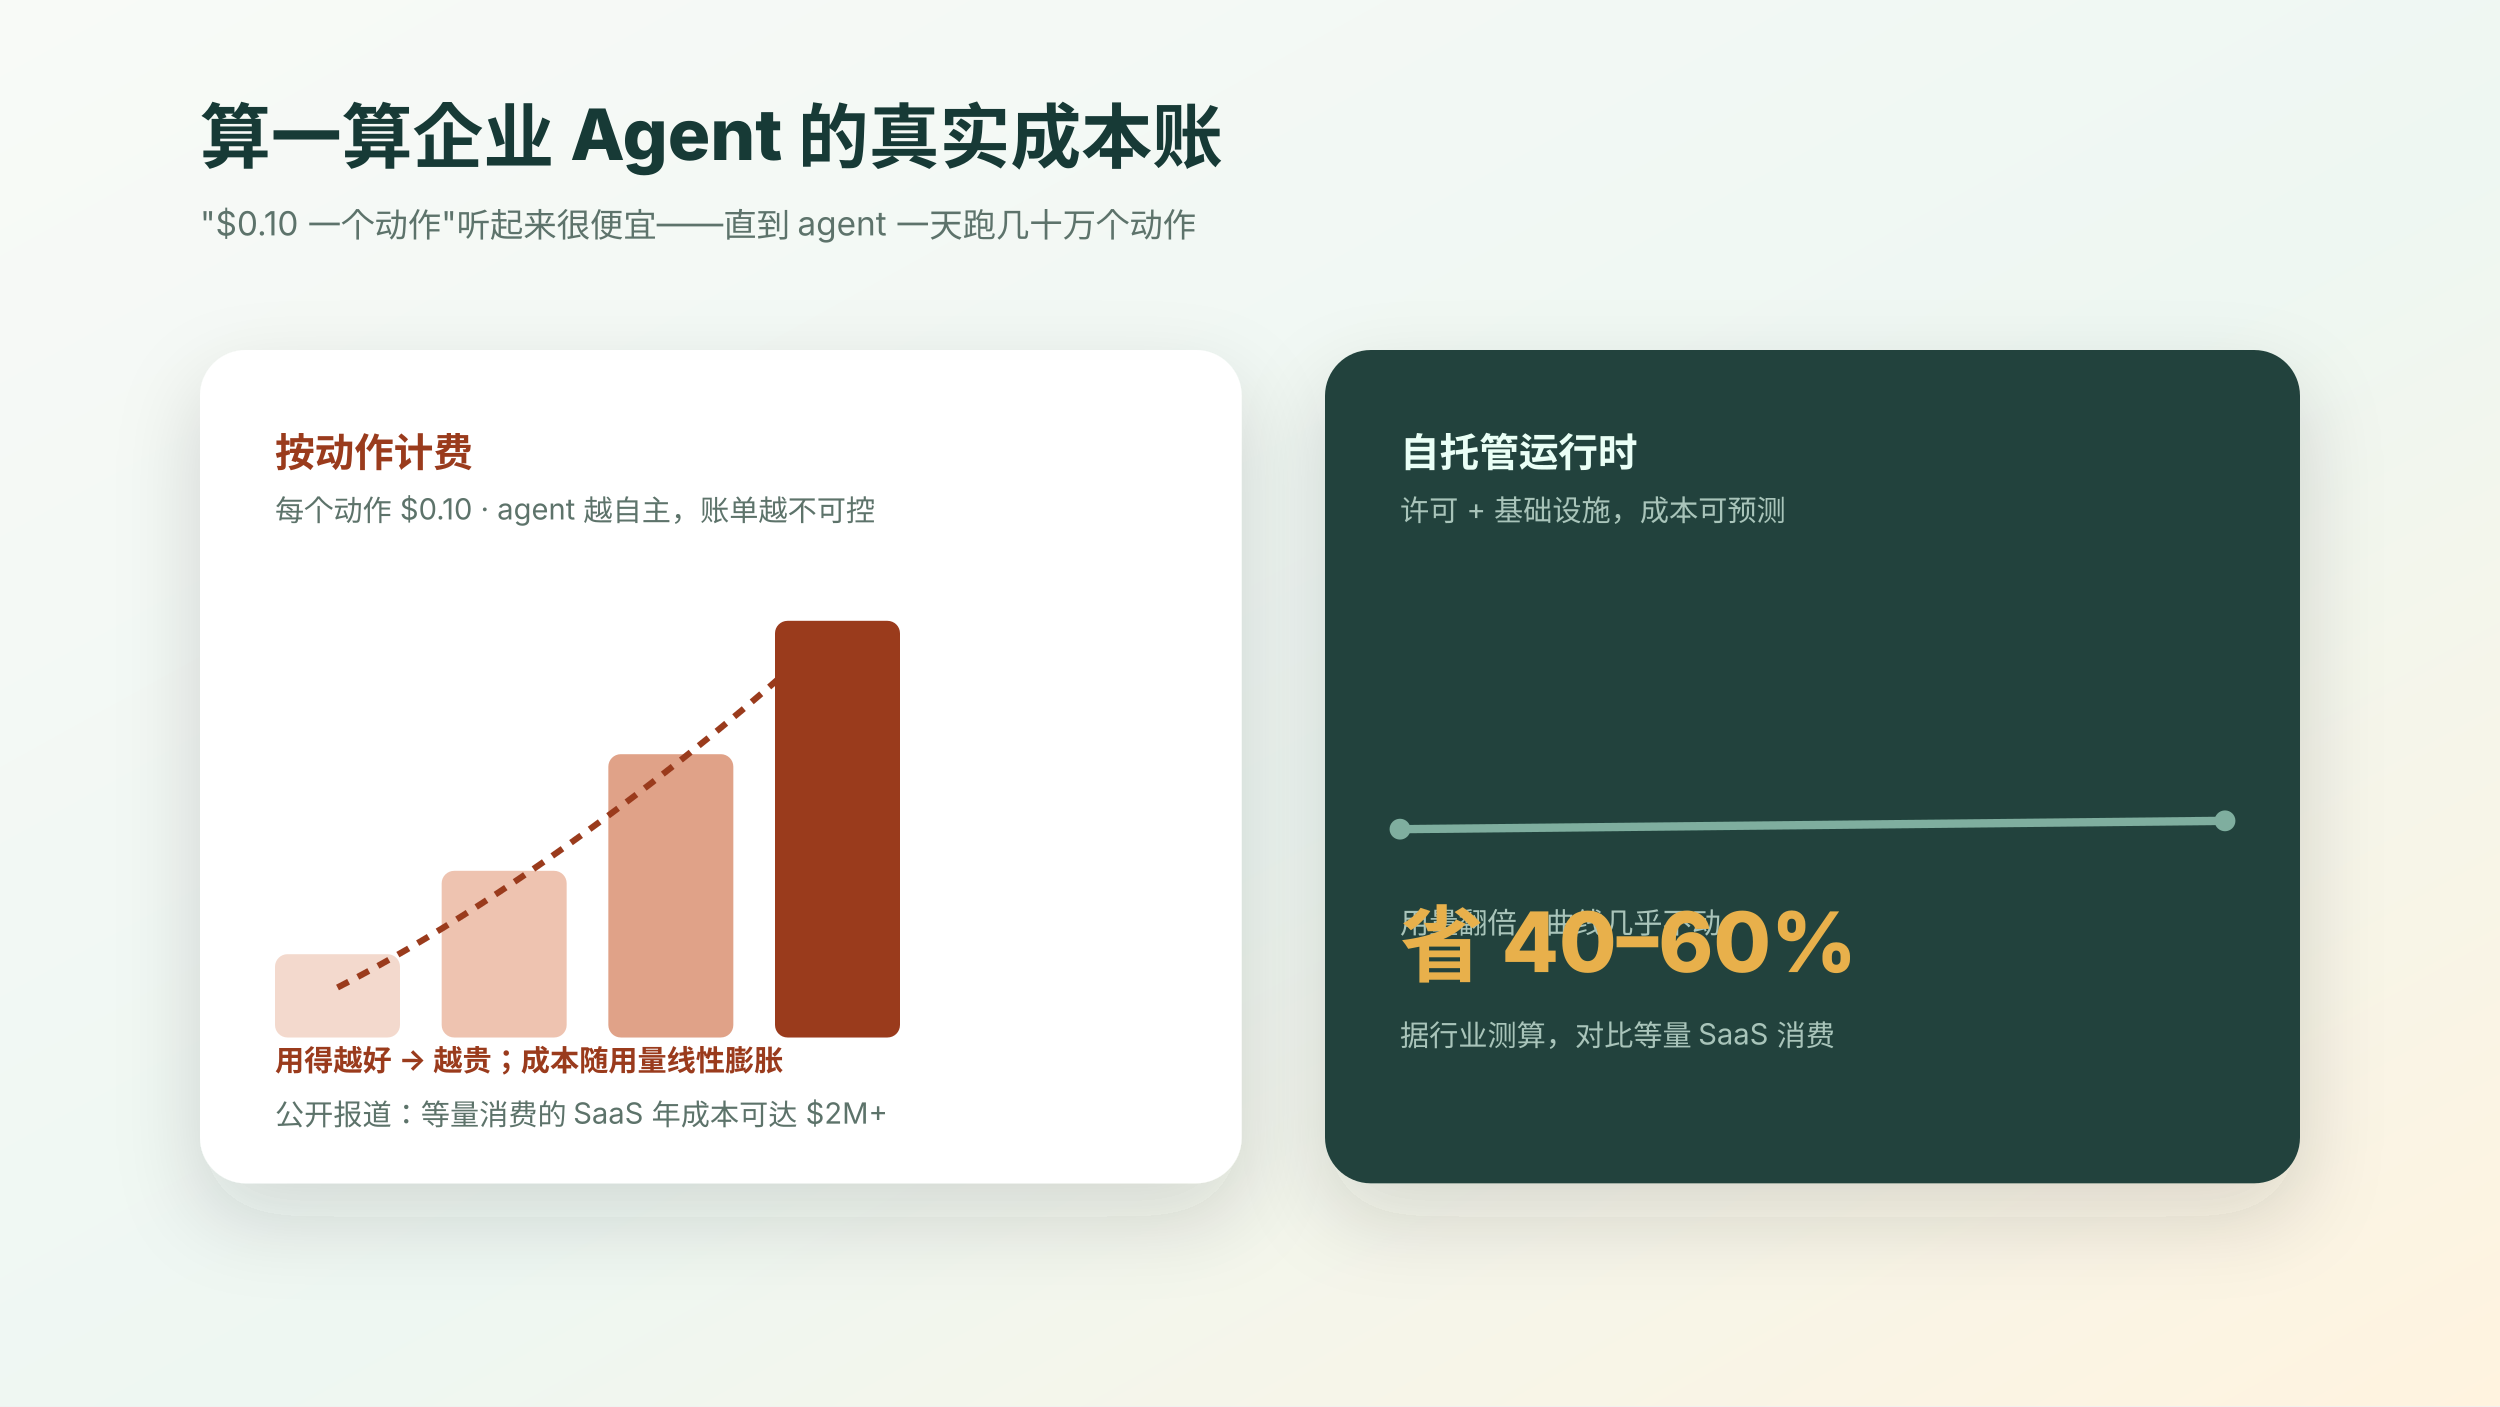
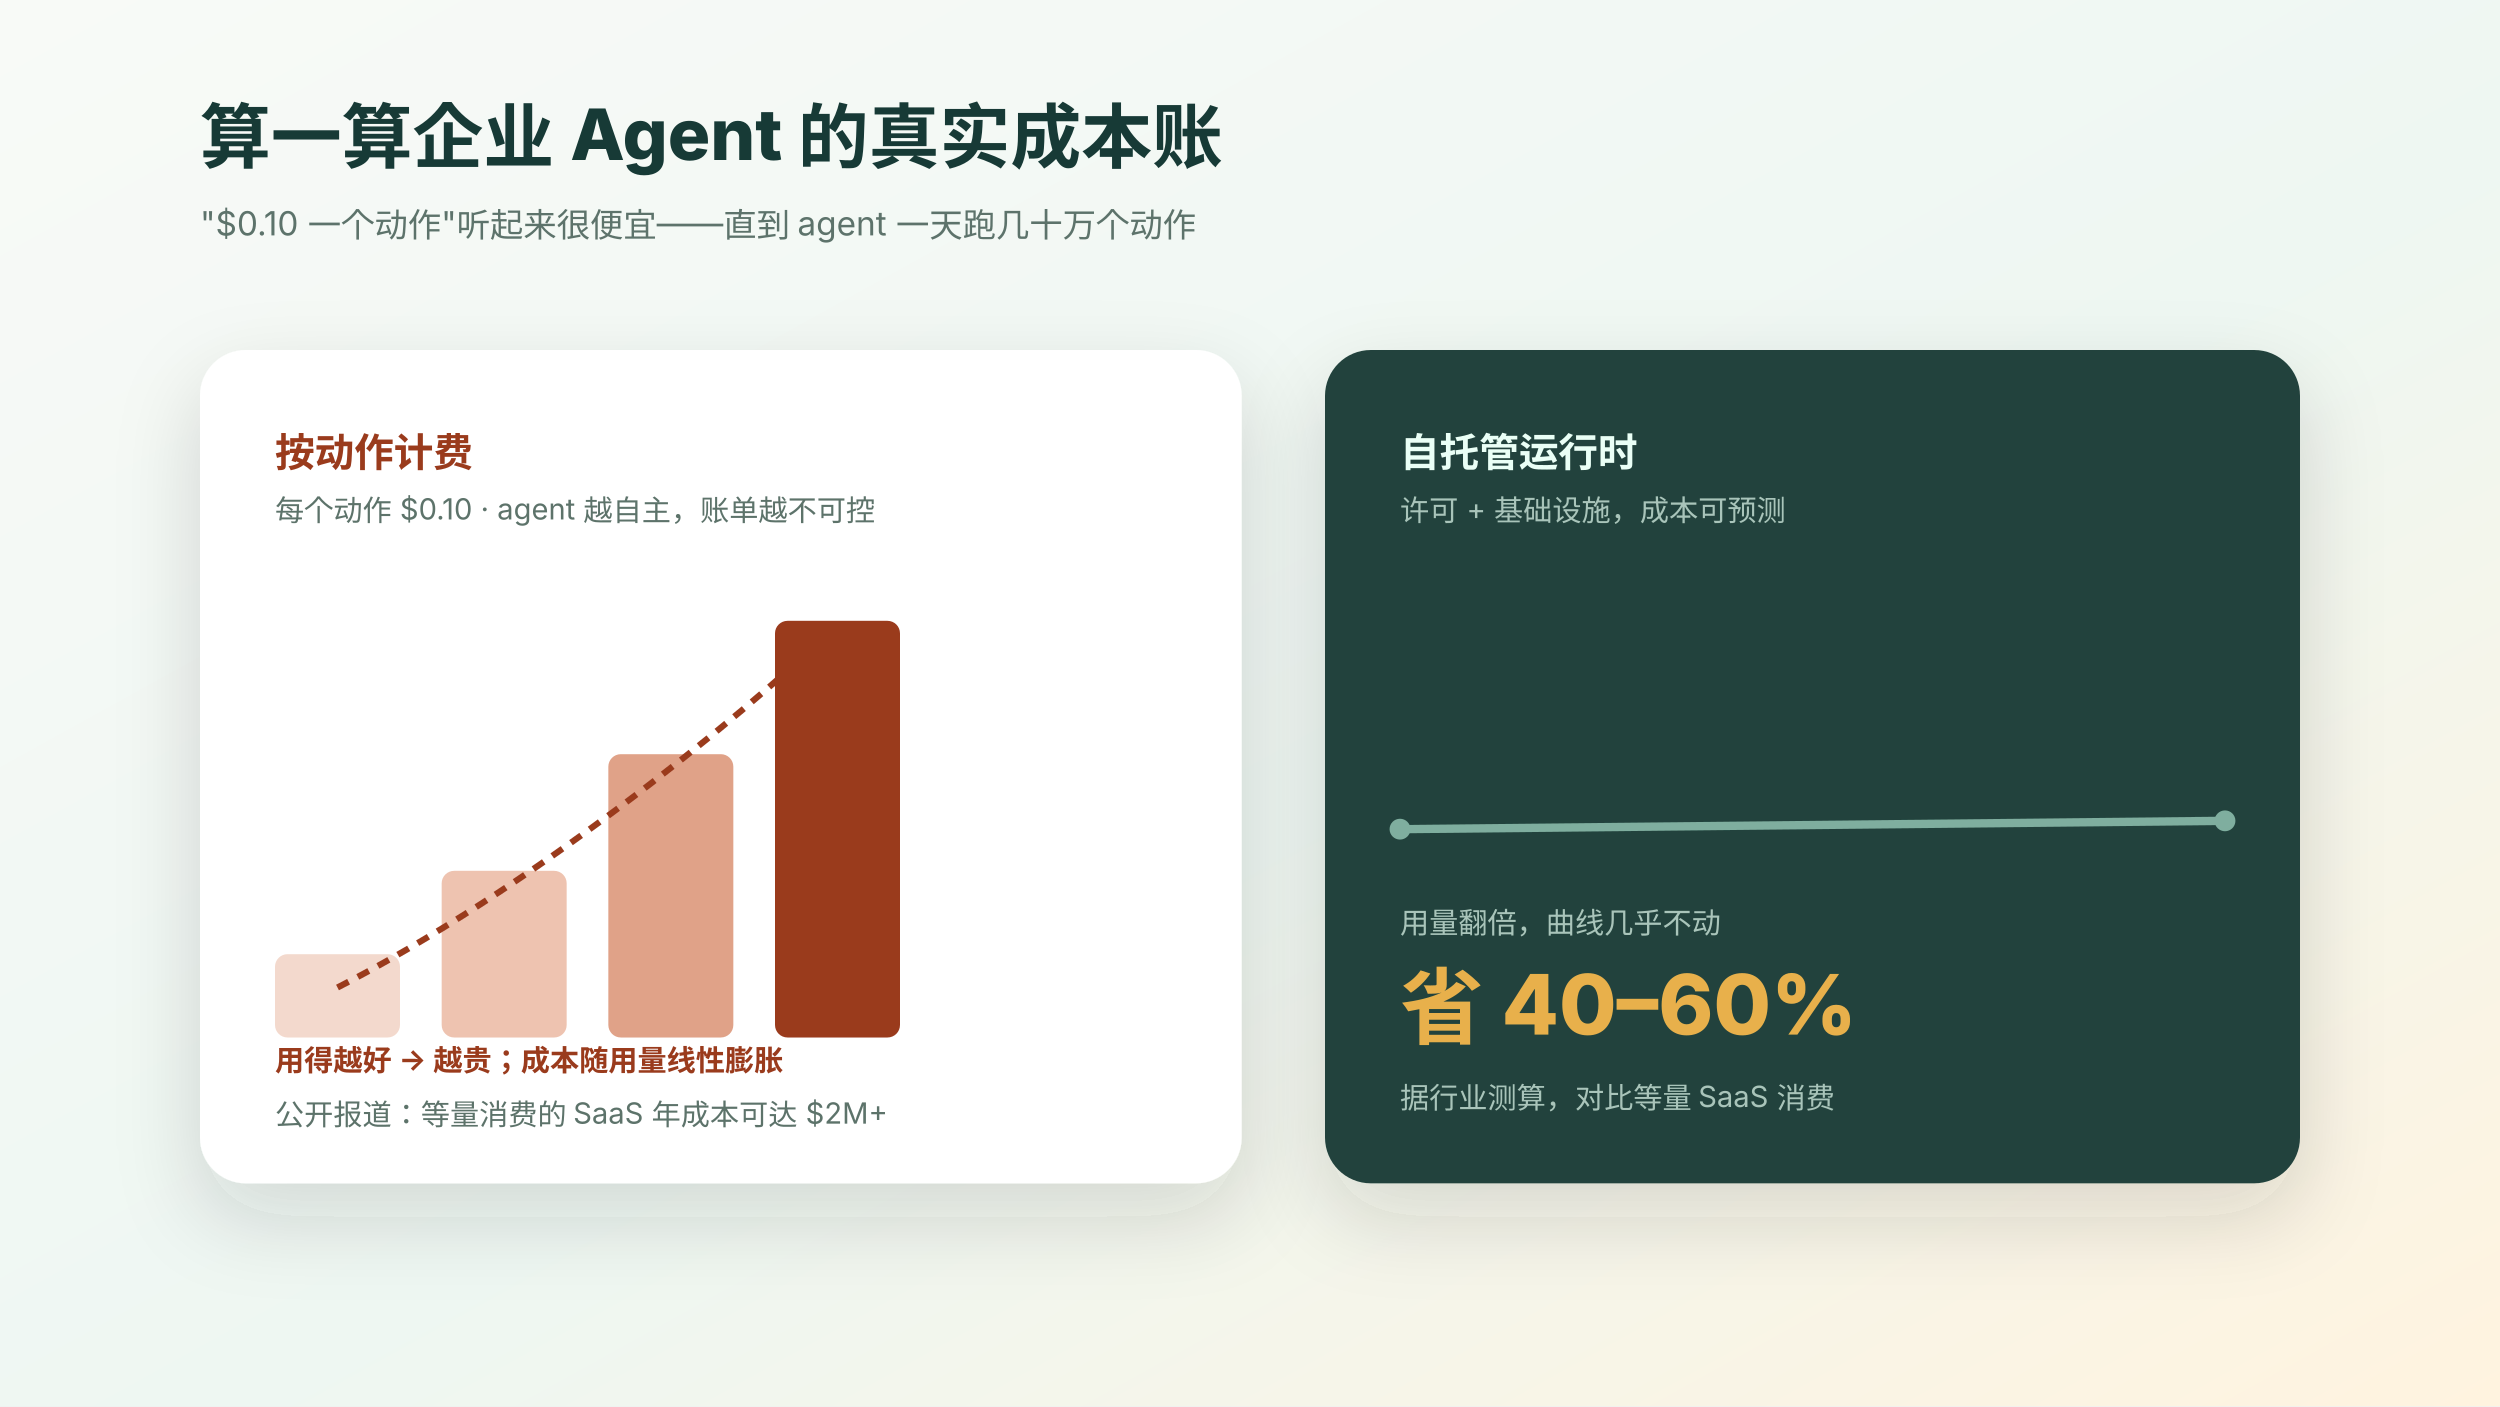
<svg xmlns="http://www.w3.org/2000/svg" viewBox="0 0 1200 675" role="img" aria-label="按动作计费的不可预测账单与自托管运行时的可预测成本对比">
  <defs>
    <linearGradient id="bg" x1="0" x2="1" y1="0" y2="1">
      <stop stop-color="#f8faf7" />
      <stop offset=".55" stop-color="#eef7f2" />
      <stop offset="1" stop-color="#fff3df" />
    </linearGradient>
    <filter id="shadow" x="-20%" y="-20%" width="140%" height="150%">
      <feDropShadow dx="0" dy="16" stdDeviation="20" flood-color="#24342f" flood-opacity=".15" />
    </filter>
    <style>
      text{font-family:-apple-system,BlinkMacSystemFont,"Segoe UI",sans-serif;fill:#173a36}
      .tiny{font-size:16px;fill:#5d736b}.label{font-size:19px;font-weight:720}.invert{fill:#eafff6}.soft{fill:#5d736b;font-size:14px}
      .warn{fill:#9a3b1f}.ok{fill:#1f6b4a}
    </style>
  </defs>
  <rect width="1200" height="675" fill="url(#bg)" />
  <text x="96" y="78" font-size="34" font-weight="780">算一算企业 Agent 的真实成本账</text>
  <text x="96" y="113" class="tiny">"$0.10 一个动作"听起来很便宜——直到 agent 一天跑几十万个动作</text>
  <g transform="translate(96 168)" filter="url(#shadow)">
    <rect width="500" height="400" rx="22" fill="#ffffff" />
    <text x="36" y="56" class="label warn">按动作计费</text>
    <text x="36" y="82" class="soft">每个动作 $0.10 · agent 越自主，账单越不可控</text>
    <g transform="translate(36 110)">
      <rect x="0" y="180" width="60" height="40" rx="6" fill="#f3d9cd" />
      <rect x="80" y="140" width="60" height="80" rx="6" fill="#eec3b0" />
      <rect x="160" y="84" width="60" height="136" rx="6" fill="#e0a288" />
      <rect x="240" y="20" width="60" height="200" rx="6" fill="#9a3b1f" />
      <path d="M30 196 C 120 150, 220 70, 270 22" fill="none" stroke="#9a3b1f" stroke-width="3" stroke-dasharray="6 5" />
    </g>
    <text x="36" y="346" class="soft warn" font-weight="700">用得越好 → 越贵；成本随用量线性膨胀</text>
    <text x="36" y="372" class="soft">公开报道：等量消费的 SaaS 年成本可达 $2M+</text>
  </g>
  <g transform="translate(636 168)" filter="url(#shadow)">
    <rect width="468" height="400" rx="22" fill="#22433d" />
    <text x="36" y="56" class="label invert">自托管运行时</text>
    <text x="36" y="82" class="soft" style="fill:#a9c4ba">许可 + 基础设施，成本可预测</text>
    <g transform="translate(36 110)">
      <line x1="0" y1="120" x2="396" y2="116" stroke="#7fae9f" stroke-width="4" />
      <circle cx="0" cy="120" r="5" fill="#7fae9f" />
      <circle cx="396" cy="116" r="5" fill="#7fae9f" />
      <text x="0" y="170" class="soft" style="fill:#a9c4ba">用量翻倍，曲线几乎不动</text>
    </g>
-     <g transform="translate(36 300)">
+     <g transform="translate(36 330)">
      <text x="0" y="0" style="fill:#e8b04b" font-size="40" font-weight="820">省 40–60%</text>
      <text x="0" y="34" class="soft" style="fill:#a9c4ba">据行业测算，对比等量 SaaS 消费</text>
    </g>
  </g>
</svg>
